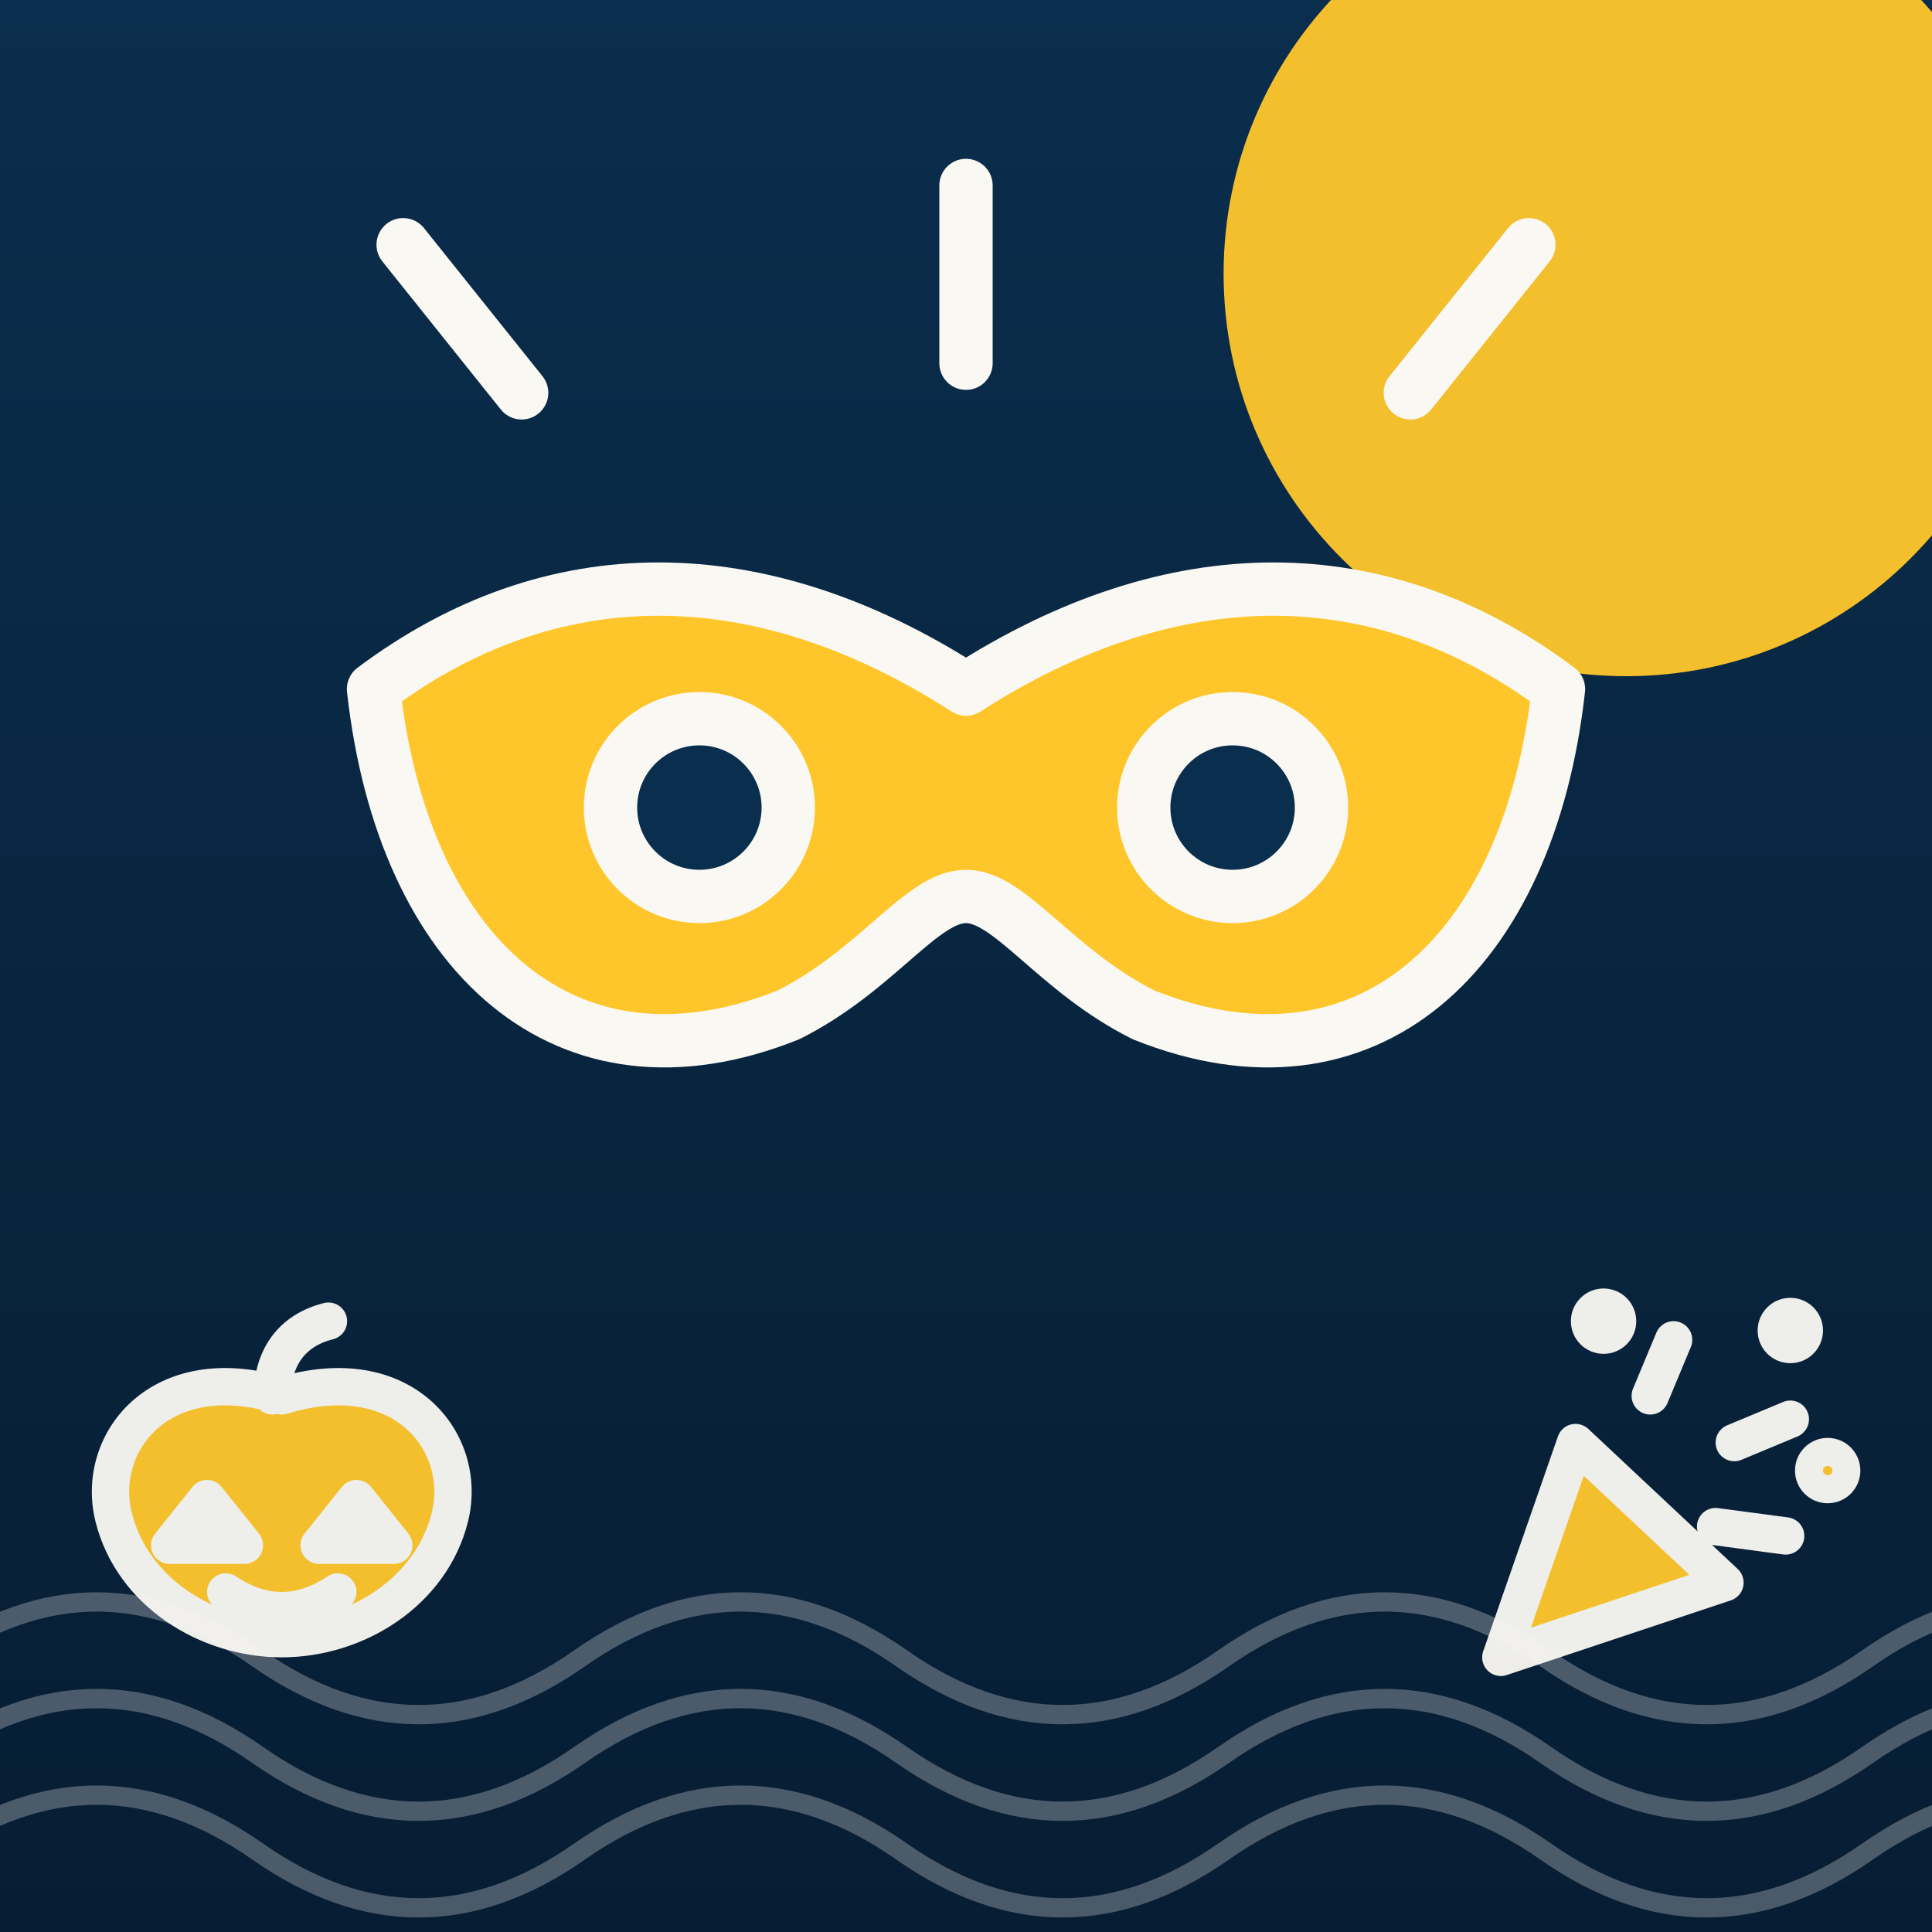
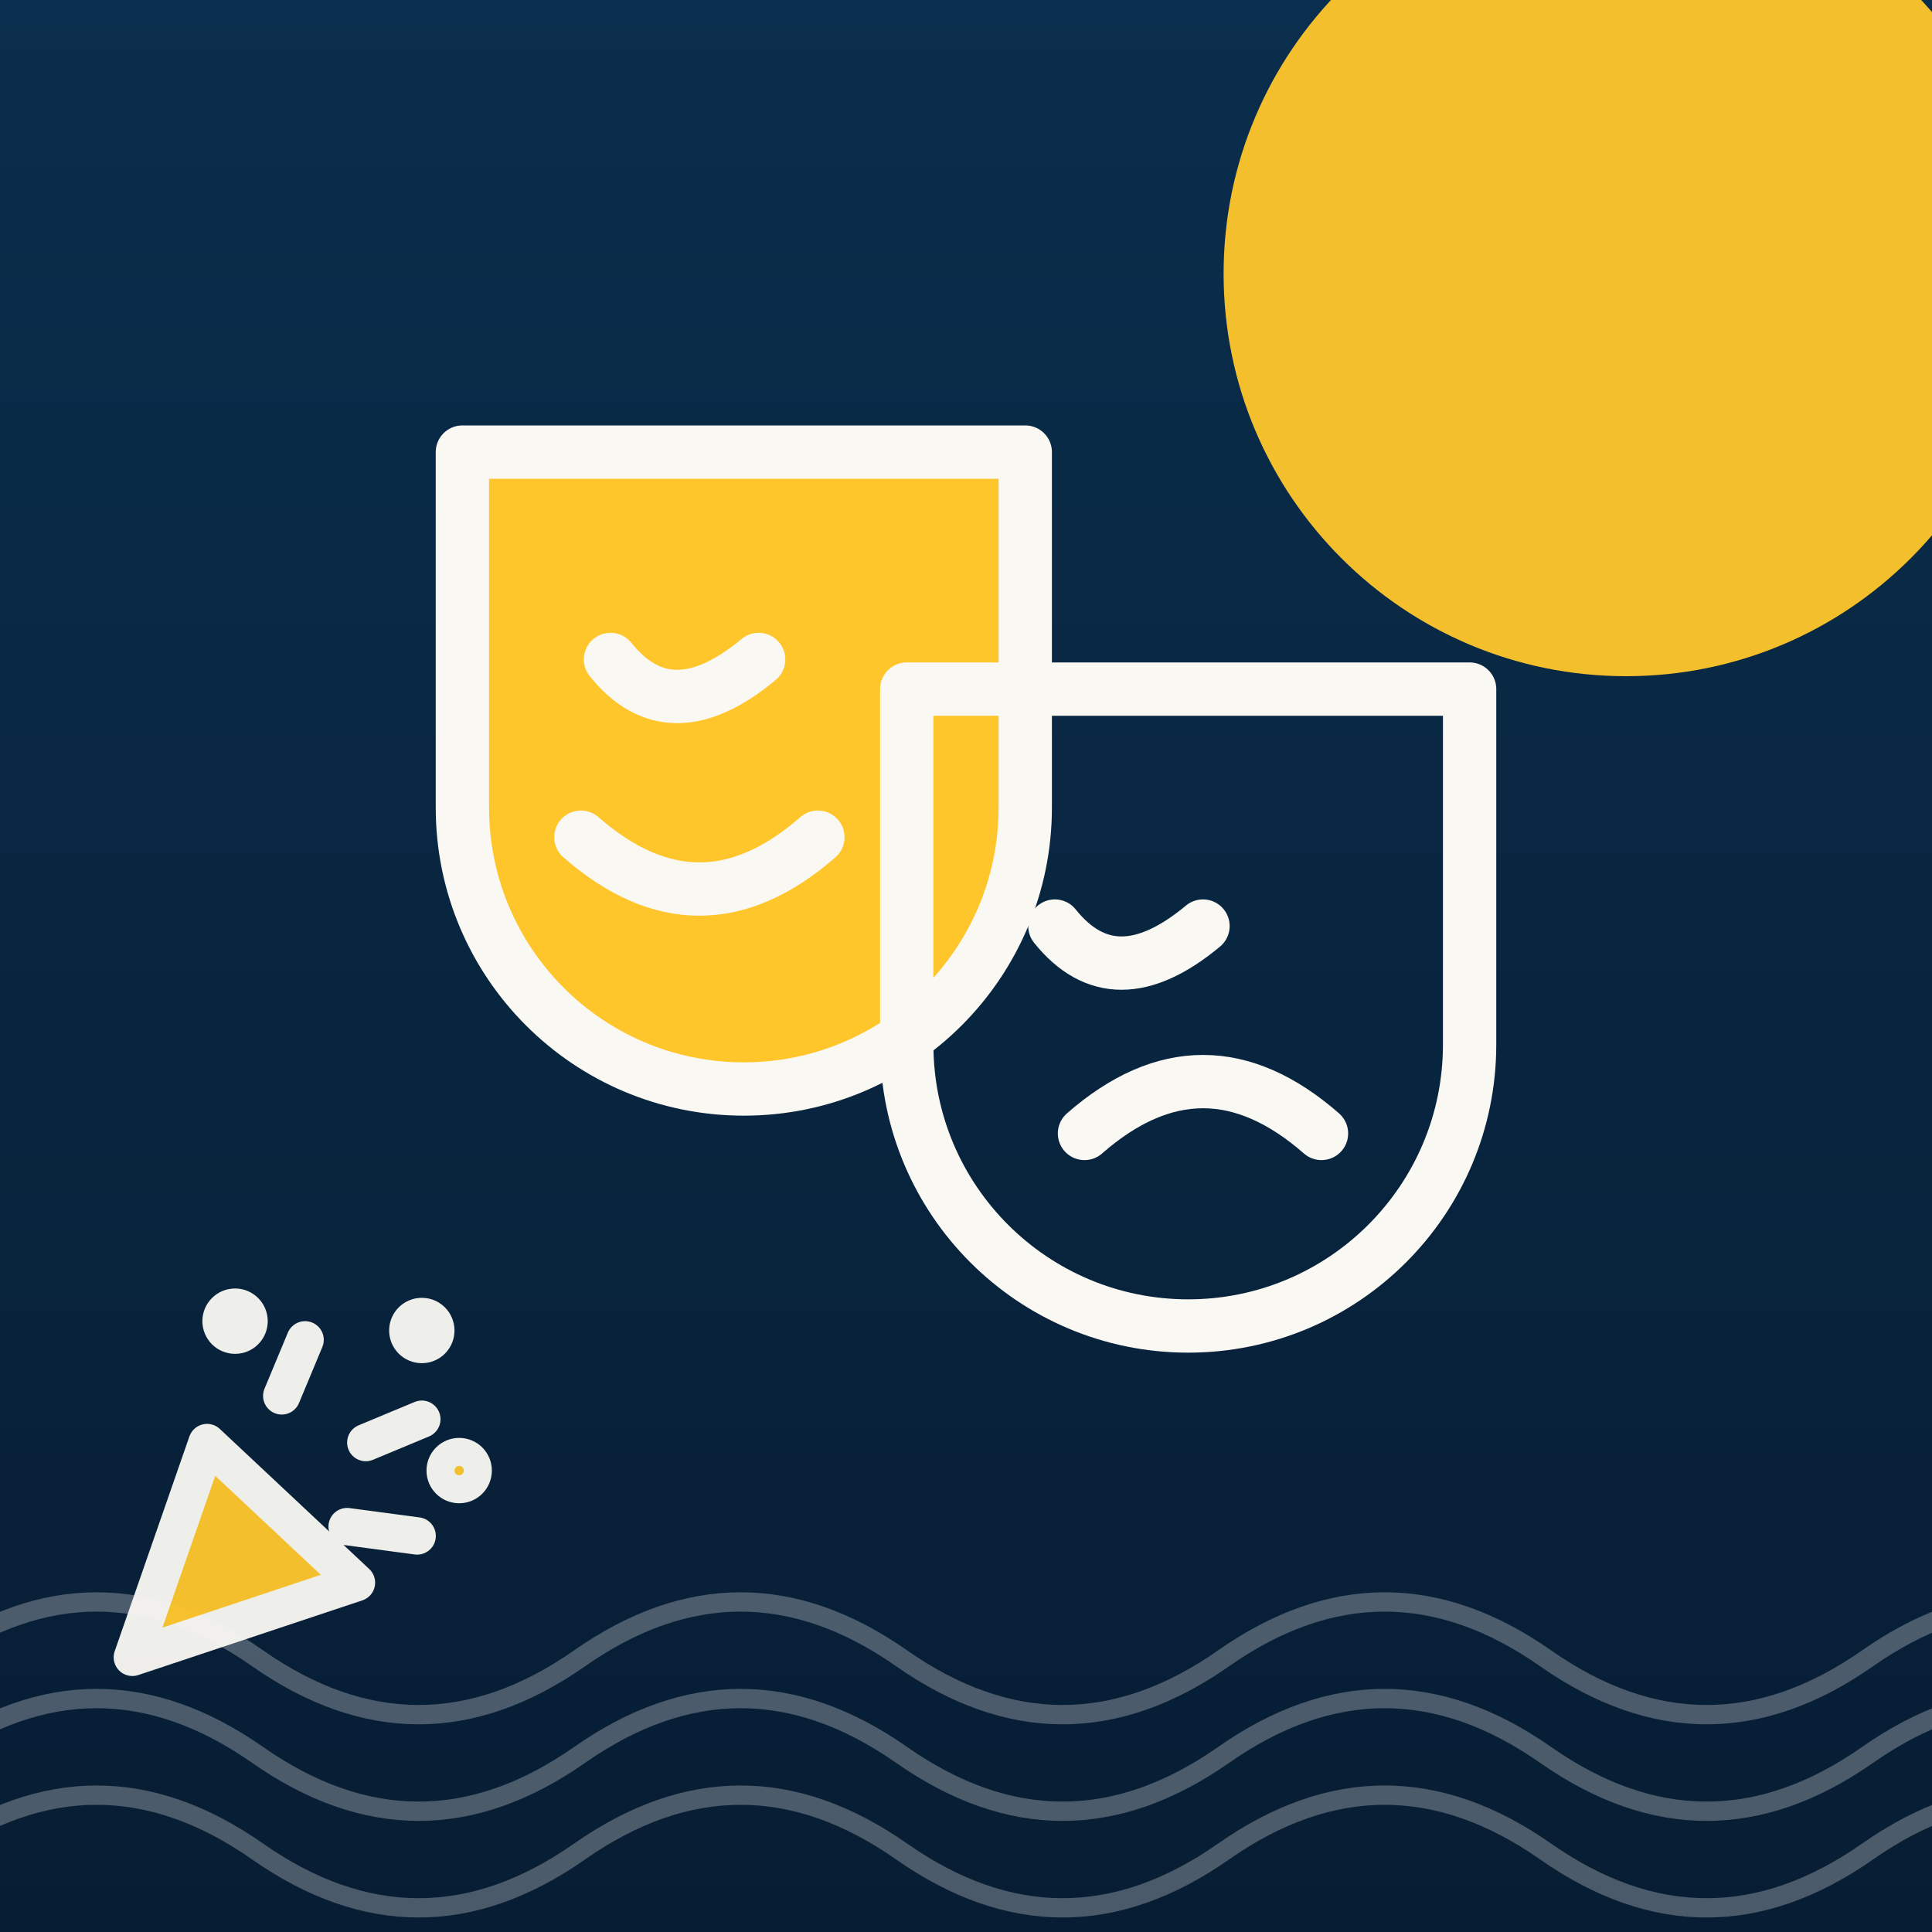
<svg xmlns="http://www.w3.org/2000/svg" viewBox="0 0 120 120" width="1200" height="1200">
  <defs>
    <linearGradient id="g" x1="0" y1="0" x2="0" y2="1">
      <stop offset="0" stop-color="#0A2E4D" />
      <stop offset="1" stop-color="#071D33" />
    </linearGradient>
  </defs>
  <rect width="120" height="120" fill="url(#g)" />
  <circle cx="101" cy="17" r="25" fill="#FFC62B" opacity="0.95" />
  <path d="M-4 103q10-7 20 0t20 0 20 0 20 0 20 0 20 0 20 0" fill="none" stroke="#FAF8F2" stroke-opacity=".28" stroke-width="1.2" />
  <path d="M-4 109q10-7 20 0t20 0 20 0 20 0 20 0 20 0 20 0" fill="none" stroke="#FAF8F2" stroke-opacity=".28" stroke-width="1.2" />
  <path d="M-4 115q10-7 20 0t20 0 20 0 20 0 20 0 20 0 20 0" fill="none" stroke="#FAF8F2" stroke-opacity=".28" stroke-width="1.2" />
  <g transform="translate(14 6) scale(.92)">
    <g fill="none" stroke="#FAF8F2" stroke-width="3.6" stroke-linecap="round" stroke-linejoin="round">
-       <path d="M10 40c12-9 26-9 40 0 14-9 28-9 40 0-2 18-13 28-28 22-6-3-9-8-12-8s-6 5-12 8C23 68 12 58 10 40z" fill="#FFC62B" />
-       <circle cx="32" cy="48" r="6" fill="#0A2E4D" />
-       <circle cx="68" cy="48" r="6" fill="#0A2E4D" />
-       <path d="M80 20l8-10M20 20L12 10M50 18V6" />
+       <path d="M16 24h38v24a19 19 0 0 1-38 0z" fill="#FFC62B" />
+       <path d="M46 40h38v24a19 19 0 0 1-38 0z" />
+       <path d="M26 38q4 5 10 0M24 50q8 7 16 0M56 56q4 5 10 0M58 70q8-7 16 0" />
    </g>
  </g>
  <g transform="translate(3 78) scale(.29)" opacity=".95">
-     <g fill="none" stroke="#FAF8F2" stroke-width="8" stroke-linecap="round" stroke-linejoin="round">
-       <path d="M50 30c-26-8-40 10-36 26 4 16 20 26 36 26s32-10 36-26c4-16-10-34-36-26z" fill="#FFC62B" />
-       <path d="M48 30c0-8 4-14 12-16" />
-       <path d="M34 52l8 10h-16zM66 52l8 10H58zM38 72q12 8 24 0" />
-     </g>
-   </g>
-   <g transform="translate(88 78) scale(.29)" opacity=".95">
    <g fill="none" stroke="#FAF8F2" stroke-width="8" stroke-linecap="round" stroke-linejoin="round">
      <path d="M18 86l16-46 32 30z" fill="#FFC62B" />
      <path d="M50 30l5-12M68 40l12-5M64 58l15 2" />
      <circle cx="80" cy="16" r="3" fill="#FAF8F2" />
      <circle cx="88" cy="46" r="3" fill="#FFC62B" />
      <circle cx="40" cy="14" r="3" fill="#FAF8F2" />
    </g>
  </g>
</svg>
